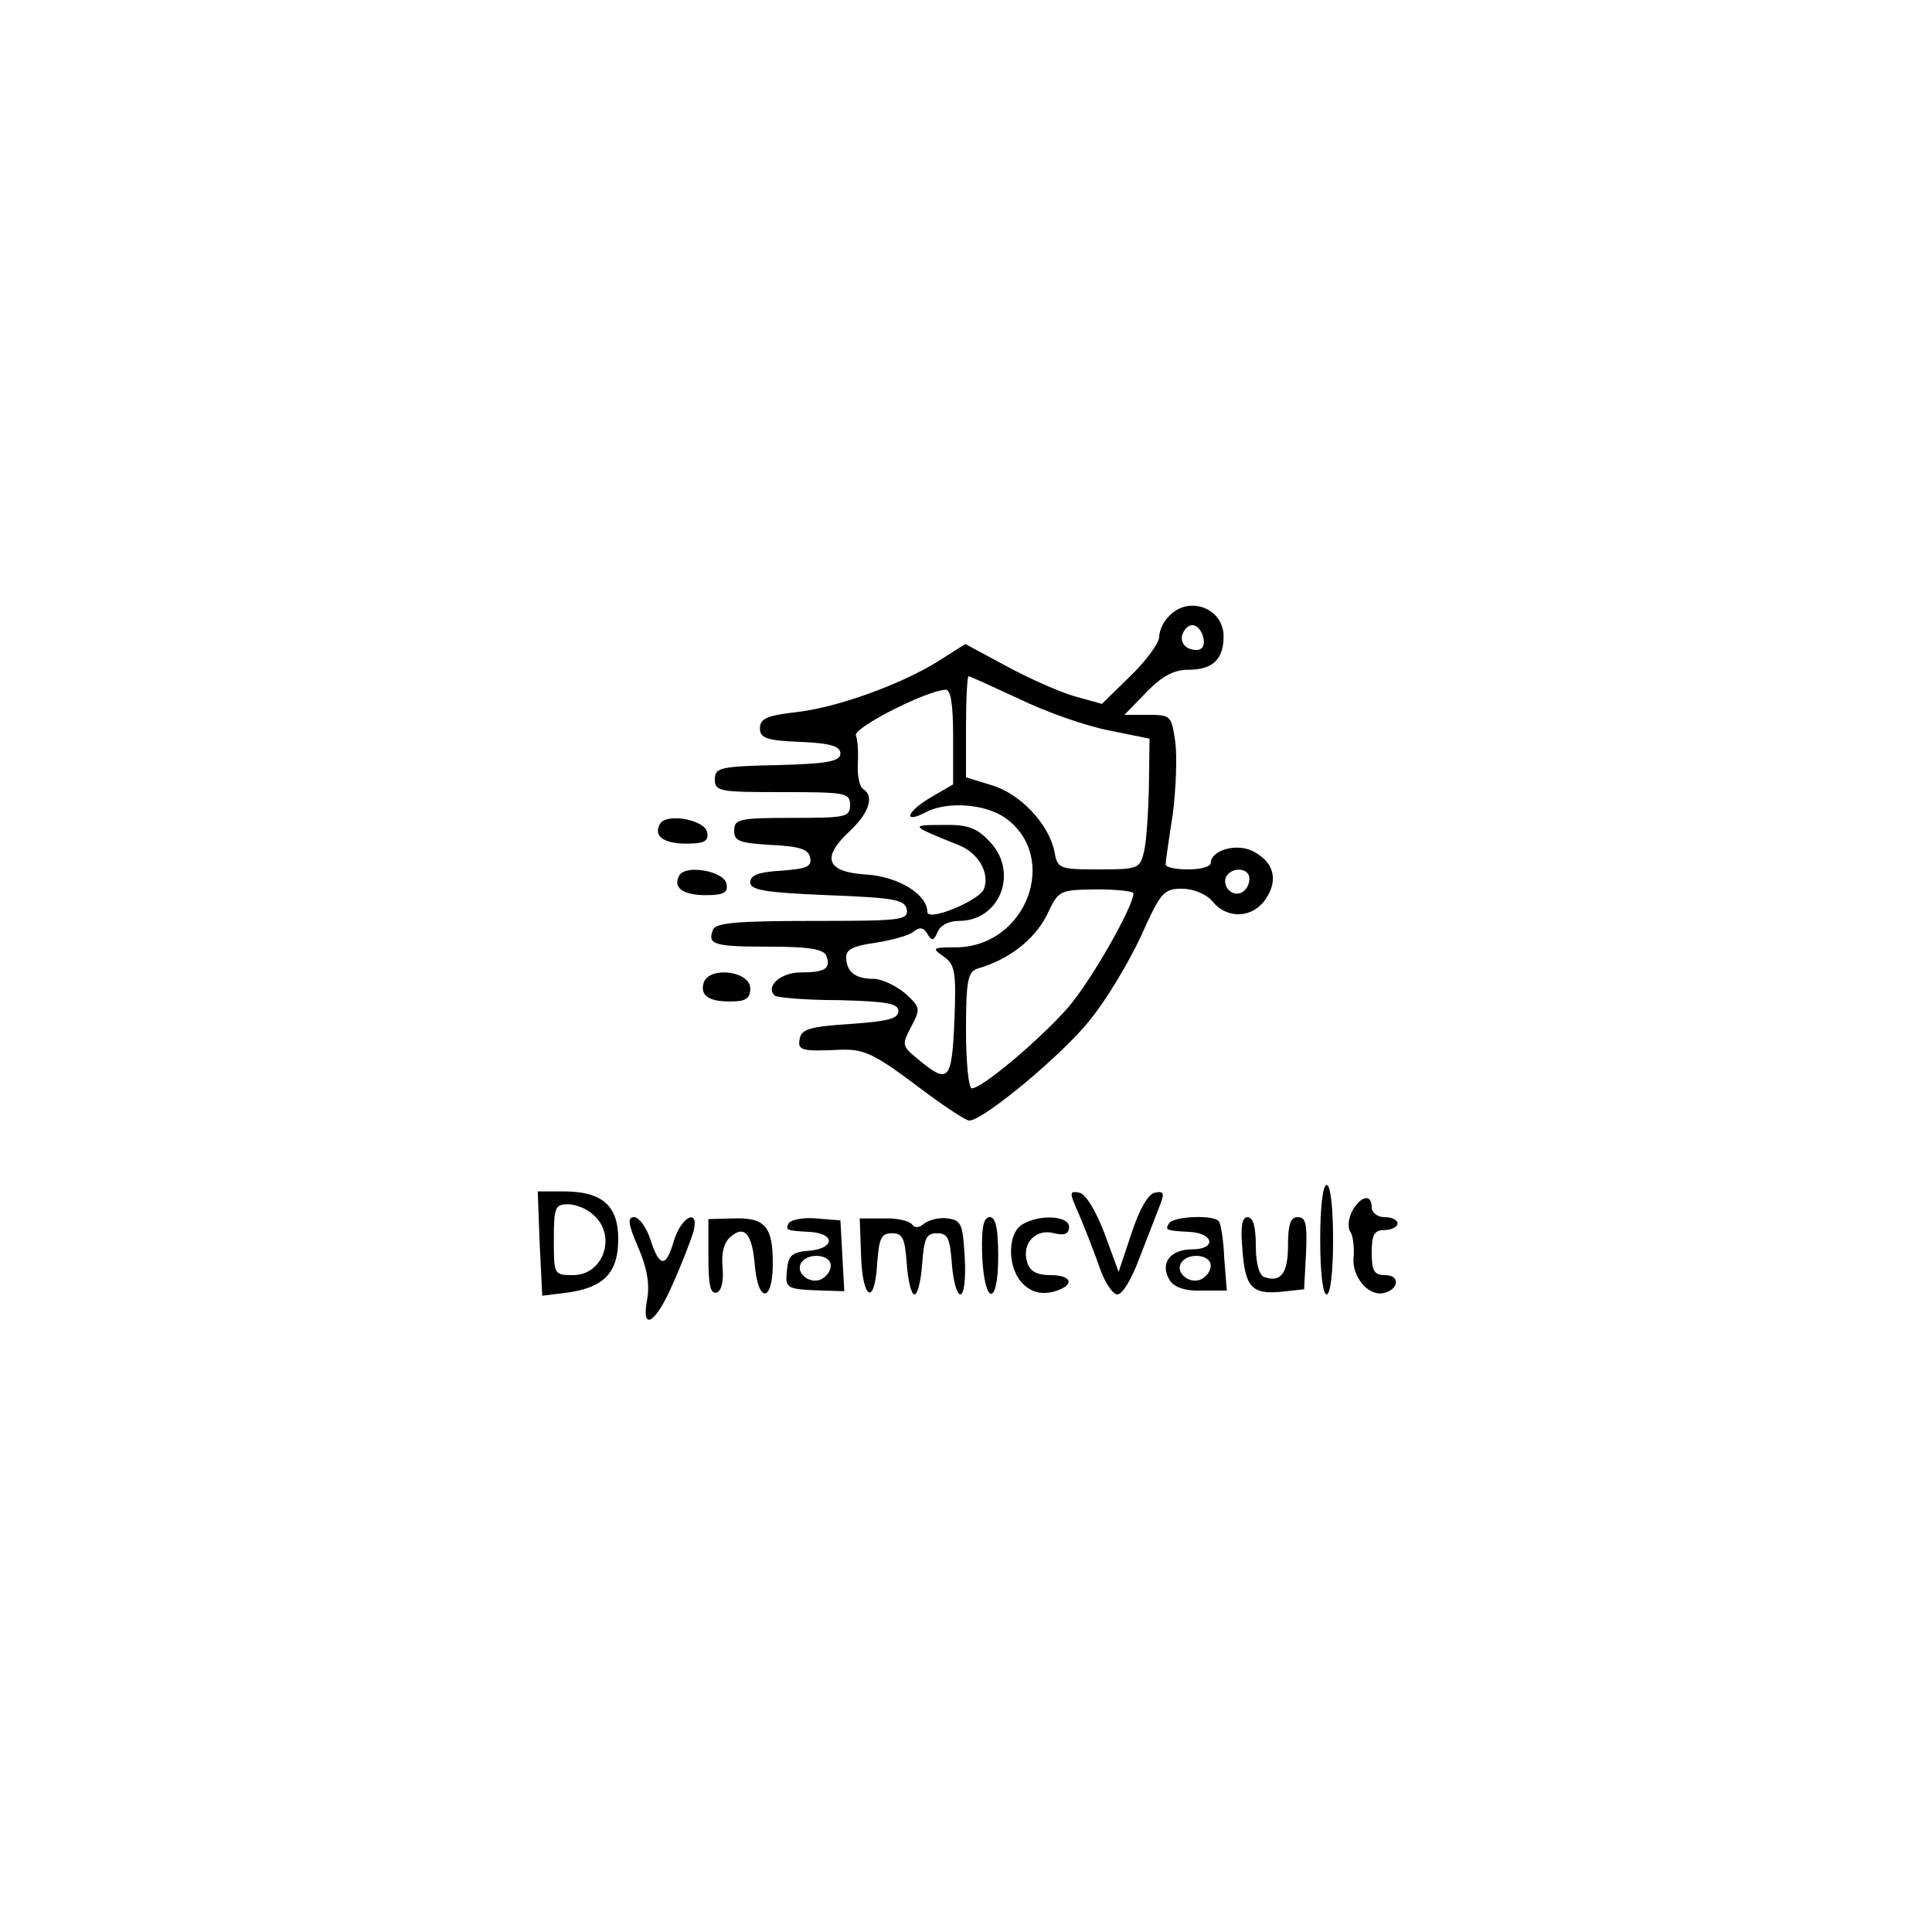
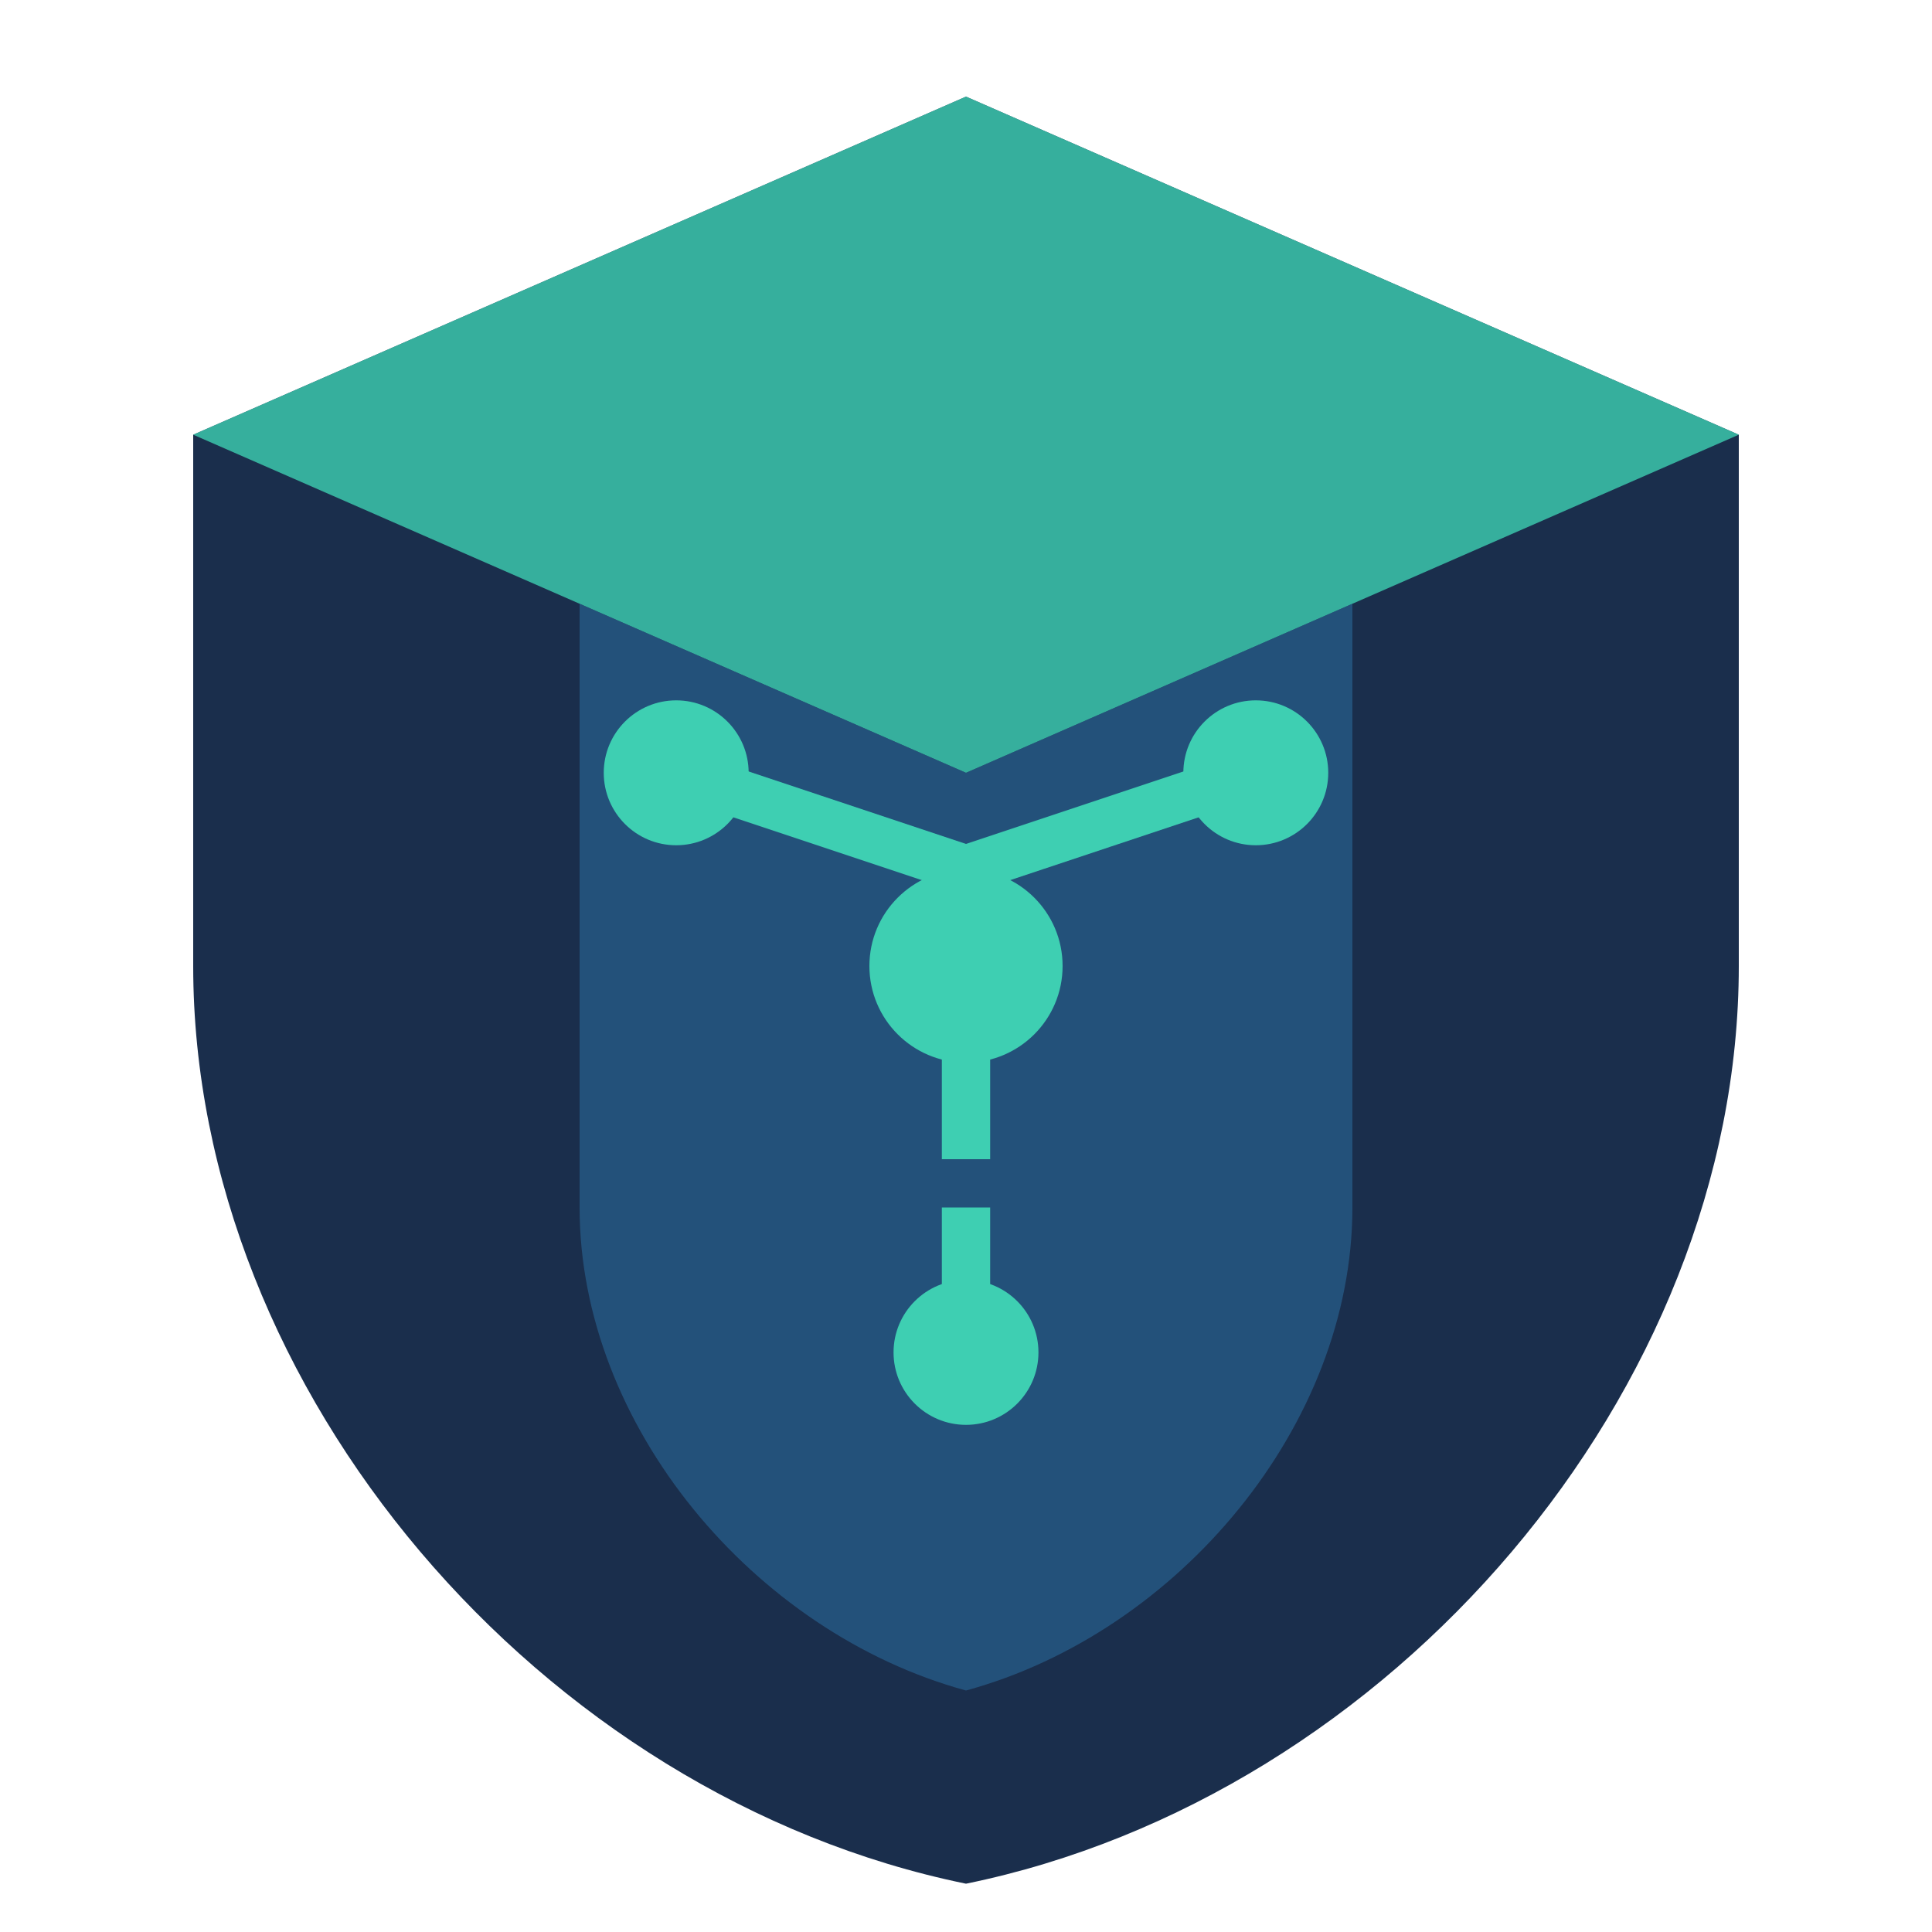
- <svg xmlns="http://www.w3.org/2000/svg" version="1.0" width="300pt" height="300pt" viewBox="0 0 300 300" preserveAspectRatio="xMidYMid meet">
-   <g transform="translate(0,300) scale(0.1,-0.1)" fill="#000000" stroke="none">
-     <path d="M1816 2044 c-9 -8 -16 -23 -16 -33 0 -9 -20 -37 -45 -61 l-44 -43 -43 12 c-24 7 -71 28 -106 47 l-63 34 -41 -26 c-57 -36 -158 -73 -223 -80 -44 -5 -55 -10 -55 -25 0 -15 10 -19 63 -21 47 -2 62 -7 62 -18 0 -12 -19 -16 -97 -18 -90 -2 -98 -4 -98 -22 0 -19 7 -20 105 -20 98 0 105 -1 105 -20 0 -19 -7 -20 -90 -20 -83 0 -90 -2 -90 -20 0 -16 8 -19 57 -22 45 -2 59 -7 61 -20 3 -14 -6 -17 -45 -20 -35 -2 -48 -7 -48 -18 0 -12 22 -16 120 -20 104 -4 120 -7 123 -22 3 -17 -9 -18 -146 -18 -119 0 -151 -3 -155 -14 -9 -23 2 -26 89 -26 61 0 83 -4 87 -14 8 -20 -2 -26 -40 -26 -31 0 -55 -22 -40 -36 3 -3 48 -7 99 -7 75 -2 93 -5 93 -17 0 -12 -17 -16 -75 -20 -61 -4 -75 -8 -78 -22 -4 -19 1 -21 64 -18 35 1 51 -6 115 -54 41 -31 78 -56 84 -56 22 0 147 104 189 158 25 31 60 90 78 129 30 67 35 73 63 73 18 0 38 -8 48 -20 23 -28 63 -26 83 5 20 30 11 58 -22 74 -26 12 -64 0 -64 -19 0 -6 -16 -10 -35 -10 -19 0 -35 3 -35 8 0 4 5 39 11 77 5 39 7 89 4 113 -6 41 -7 42 -43 42 l-36 0 34 35 c24 25 43 35 65 35 38 0 55 16 55 52 0 43 -53 64 -84 32z m51 -29 c7 -20 -2 -29 -21 -22 -9 4 -13 13 -10 22 8 19 23 19 31 0z m-285 -100 c41 -20 103 -42 139 -49 l64 -13 -1 -75 c-1 -42 -4 -88 -8 -102 -6 -25 -10 -26 -70 -26 -62 0 -64 1 -69 29 -9 42 -53 89 -98 102 l-39 12 0 79 c0 43 2 78 4 78 2 0 37 -16 78 -35z m-102 -59 l0 -74 -36 -21 c-37 -22 -42 -41 -6 -22 33 17 91 13 123 -9 85 -61 33 -199 -75 -201 -38 0 -40 -1 -21 -14 18 -13 20 -23 17 -100 -4 -93 -9 -99 -55 -61 -27 22 -27 23 -12 52 15 28 14 30 -10 52 -15 12 -36 22 -48 22 -28 0 -42 10 -43 32 -1 13 9 19 45 24 25 4 52 11 59 17 10 8 16 7 22 -3 7 -12 10 -11 16 3 4 10 17 17 33 17 65 0 94 78 46 125 -19 20 -34 25 -72 24 -50 0 -50 -1 25 -31 31 -12 49 -43 40 -68 -6 -18 -88 -52 -88 -36 0 27 -45 55 -95 58 -62 4 -70 26 -26 67 31 29 39 55 21 66 -5 3 -9 20 -8 38 1 18 0 38 -3 45 -4 12 108 69 139 71 8 1 12 -20 12 -73z m460 -220 c0 -20 -19 -31 -32 -18 -6 6 -7 15 -4 21 10 16 36 13 36 -3z m-180 -23 c0 -21 -67 -138 -102 -178 -44 -50 -133 -125 -149 -125 -5 0 -9 41 -9 90 0 78 3 91 18 96 49 14 88 45 107 82 19 40 19 40 77 41 32 0 58 -3 58 -6z" />
-     <path d="M1025 1721 c-11 -19 5 -31 41 -31 28 0 35 4 32 18 -4 19 -62 30 -73 13z" />
-     <path d="M1055 1641 c-11 -19 5 -31 41 -31 28 0 35 4 32 18 -4 19 -62 30 -73 13z" />
-     <path d="M1093 1475 c-7 -21 8 -31 44 -30 21 0 28 5 28 20 0 27 -62 35 -72 10z" />
-     <path d="M2050 1075 c0 -50 4 -85 10 -85 6 0 10 35 10 85 0 50 -4 85 -10 85 -6 0 -10 -35 -10 -85z" />
-     <path d="M838 1069 l4 -81 40 5 c56 8 78 31 78 83 0 52 -25 74 -85 74 l-40 0 3 -81z m84 44 c36 -32 15 -93 -32 -93 -30 0 -30 1 -30 55 0 50 2 55 22 55 12 0 30 -7 40 -17z" />
-     <path d="M1676 1113 c9 -21 23 -57 31 -80 8 -24 21 -43 28 -43 8 0 22 24 33 53 11 28 25 65 31 80 10 25 9 28 -6 25 -10 -2 -24 -26 -36 -63 l-20 -60 -22 60 c-14 36 -29 61 -39 63 -16 3 -16 1 0 -35z" />
-     <path d="M2100 1120 c-6 -11 -8 -26 -3 -33 4 -6 6 -24 5 -38 -4 -30 22 -62 46 -57 24 5 27 28 3 28 -17 0 -21 6 -21 35 0 28 4 35 20 35 11 0 20 5 20 10 0 6 -9 10 -20 10 -11 0 -20 7 -20 15 0 22 -17 18 -30 -5z" />
-     <path d="M991 1063 c14 -32 18 -58 14 -80 -10 -52 13 -39 40 24 14 31 28 68 32 81 9 38 -20 22 -31 -16 -12 -41 -22 -40 -36 3 -6 19 -18 35 -25 35 -11 0 -10 -10 6 -47z" />
-     <path d="M1100 1048 c0 -43 3 -58 13 -55 7 2 11 17 9 39 -2 23 2 39 13 48 21 18 33 4 37 -44 5 -60 28 -59 28 2 0 58 -12 72 -63 70 l-37 -1 0 -59z" />
-     <path d="M1225 1101 c-6 -11 -5 -12 34 -14 38 -3 37 -25 -1 -29 -28 -2 -34 -7 -36 -30 -3 -29 -2 -30 56 -32 l33 -1 -3 55 -3 55 -37 3 c-20 2 -39 -2 -43 -7z m65 -66 c0 -9 -7 -18 -16 -22 -18 -7 -39 11 -30 26 11 17 46 13 46 -4z" />
-     <path d="M1337 1052 c2 -70 21 -81 25 -15 3 40 6 48 23 48 17 0 20 -8 23 -47 2 -27 7 -48 12 -48 5 0 10 21 12 48 3 39 6 47 23 47 17 0 20 -8 23 -47 2 -27 8 -48 13 -48 6 0 9 24 7 58 -3 51 -5 57 -26 60 -13 2 -29 -2 -37 -8 -8 -7 -15 -7 -19 -1 -4 5 -23 10 -44 9 l-37 0 2 -56z" />
-     <path d="M1525 1053 c3 -80 25 -84 25 -4 0 44 -4 61 -13 61 -10 0 -13 -16 -12 -57z" />
-     <path d="M1588 1099 c-25 -14 -24 -71 2 -94 13 -12 27 -15 45 -11 34 9 32 26 -4 26 -21 0 -32 6 -36 20 -9 29 13 53 42 45 16 -4 23 -1 23 10 0 17 -45 20 -72 4z" />
-     <path d="M1815 1100 c-6 -10 -5 -11 34 -13 37 -3 39 -27 2 -27 -35 0 -51 -23 -34 -49 7 -10 24 -16 49 -15 l39 0 -4 50 c-1 27 -5 52 -8 57 -6 11 -71 9 -78 -3z m65 -65 c0 -9 -7 -18 -16 -22 -18 -7 -39 11 -30 26 11 17 46 13 46 -4z" />
-     <path d="M1929 1063 c4 -61 14 -73 59 -69 l37 4 3 56 c2 45 0 56 -13 56 -11 0 -15 -11 -15 -44 0 -43 -11 -58 -37 -49 -8 3 -13 22 -13 49 0 29 -4 44 -13 44 -8 0 -11 -14 -8 -47z" />
-   </g>
+ <svg xmlns="http://www.w3.org/2000/svg" width="40" height="40" viewBox="0 0 40 40" fill="none">
+   <path d="M20 2L4 9V20C4 28.8 11.2 37.2 20 39C28.8 37.2 36 28.8 36 20V9L20 2Z" fill="#1A2E4C" />
+   <path d="M20 2L4 9L20 16L36 9L20 2Z" fill="#3ECFB2" fill-opacity="0.8" />
+   <path d="M12 12.5V25C12 29.5 15.6 33.8 20 35C24.4 33.8 28 29.5 28 25V12.5L20 16L12 12.5Z" fill="#2A6A9A" fill-opacity="0.6" />
+   <circle cx="20" cy="20" r="2" fill="#3ECFB2" />
+   <circle cx="14" cy="16" r="1.5" fill="#3ECFB2" />
+   <circle cx="26" cy="16" r="1.5" fill="#3ECFB2" />
+   <circle cx="20" cy="28" r="1.5" fill="#3ECFB2" />
+   <path d="M20 18L14 16M20 18L26 16M20 18V22" stroke="#3ECFB2" stroke-width="1" />
+   <path d="M20 22V28" stroke="#3ECFB2" stroke-width="1" stroke-dasharray="2 1" />
</svg>
